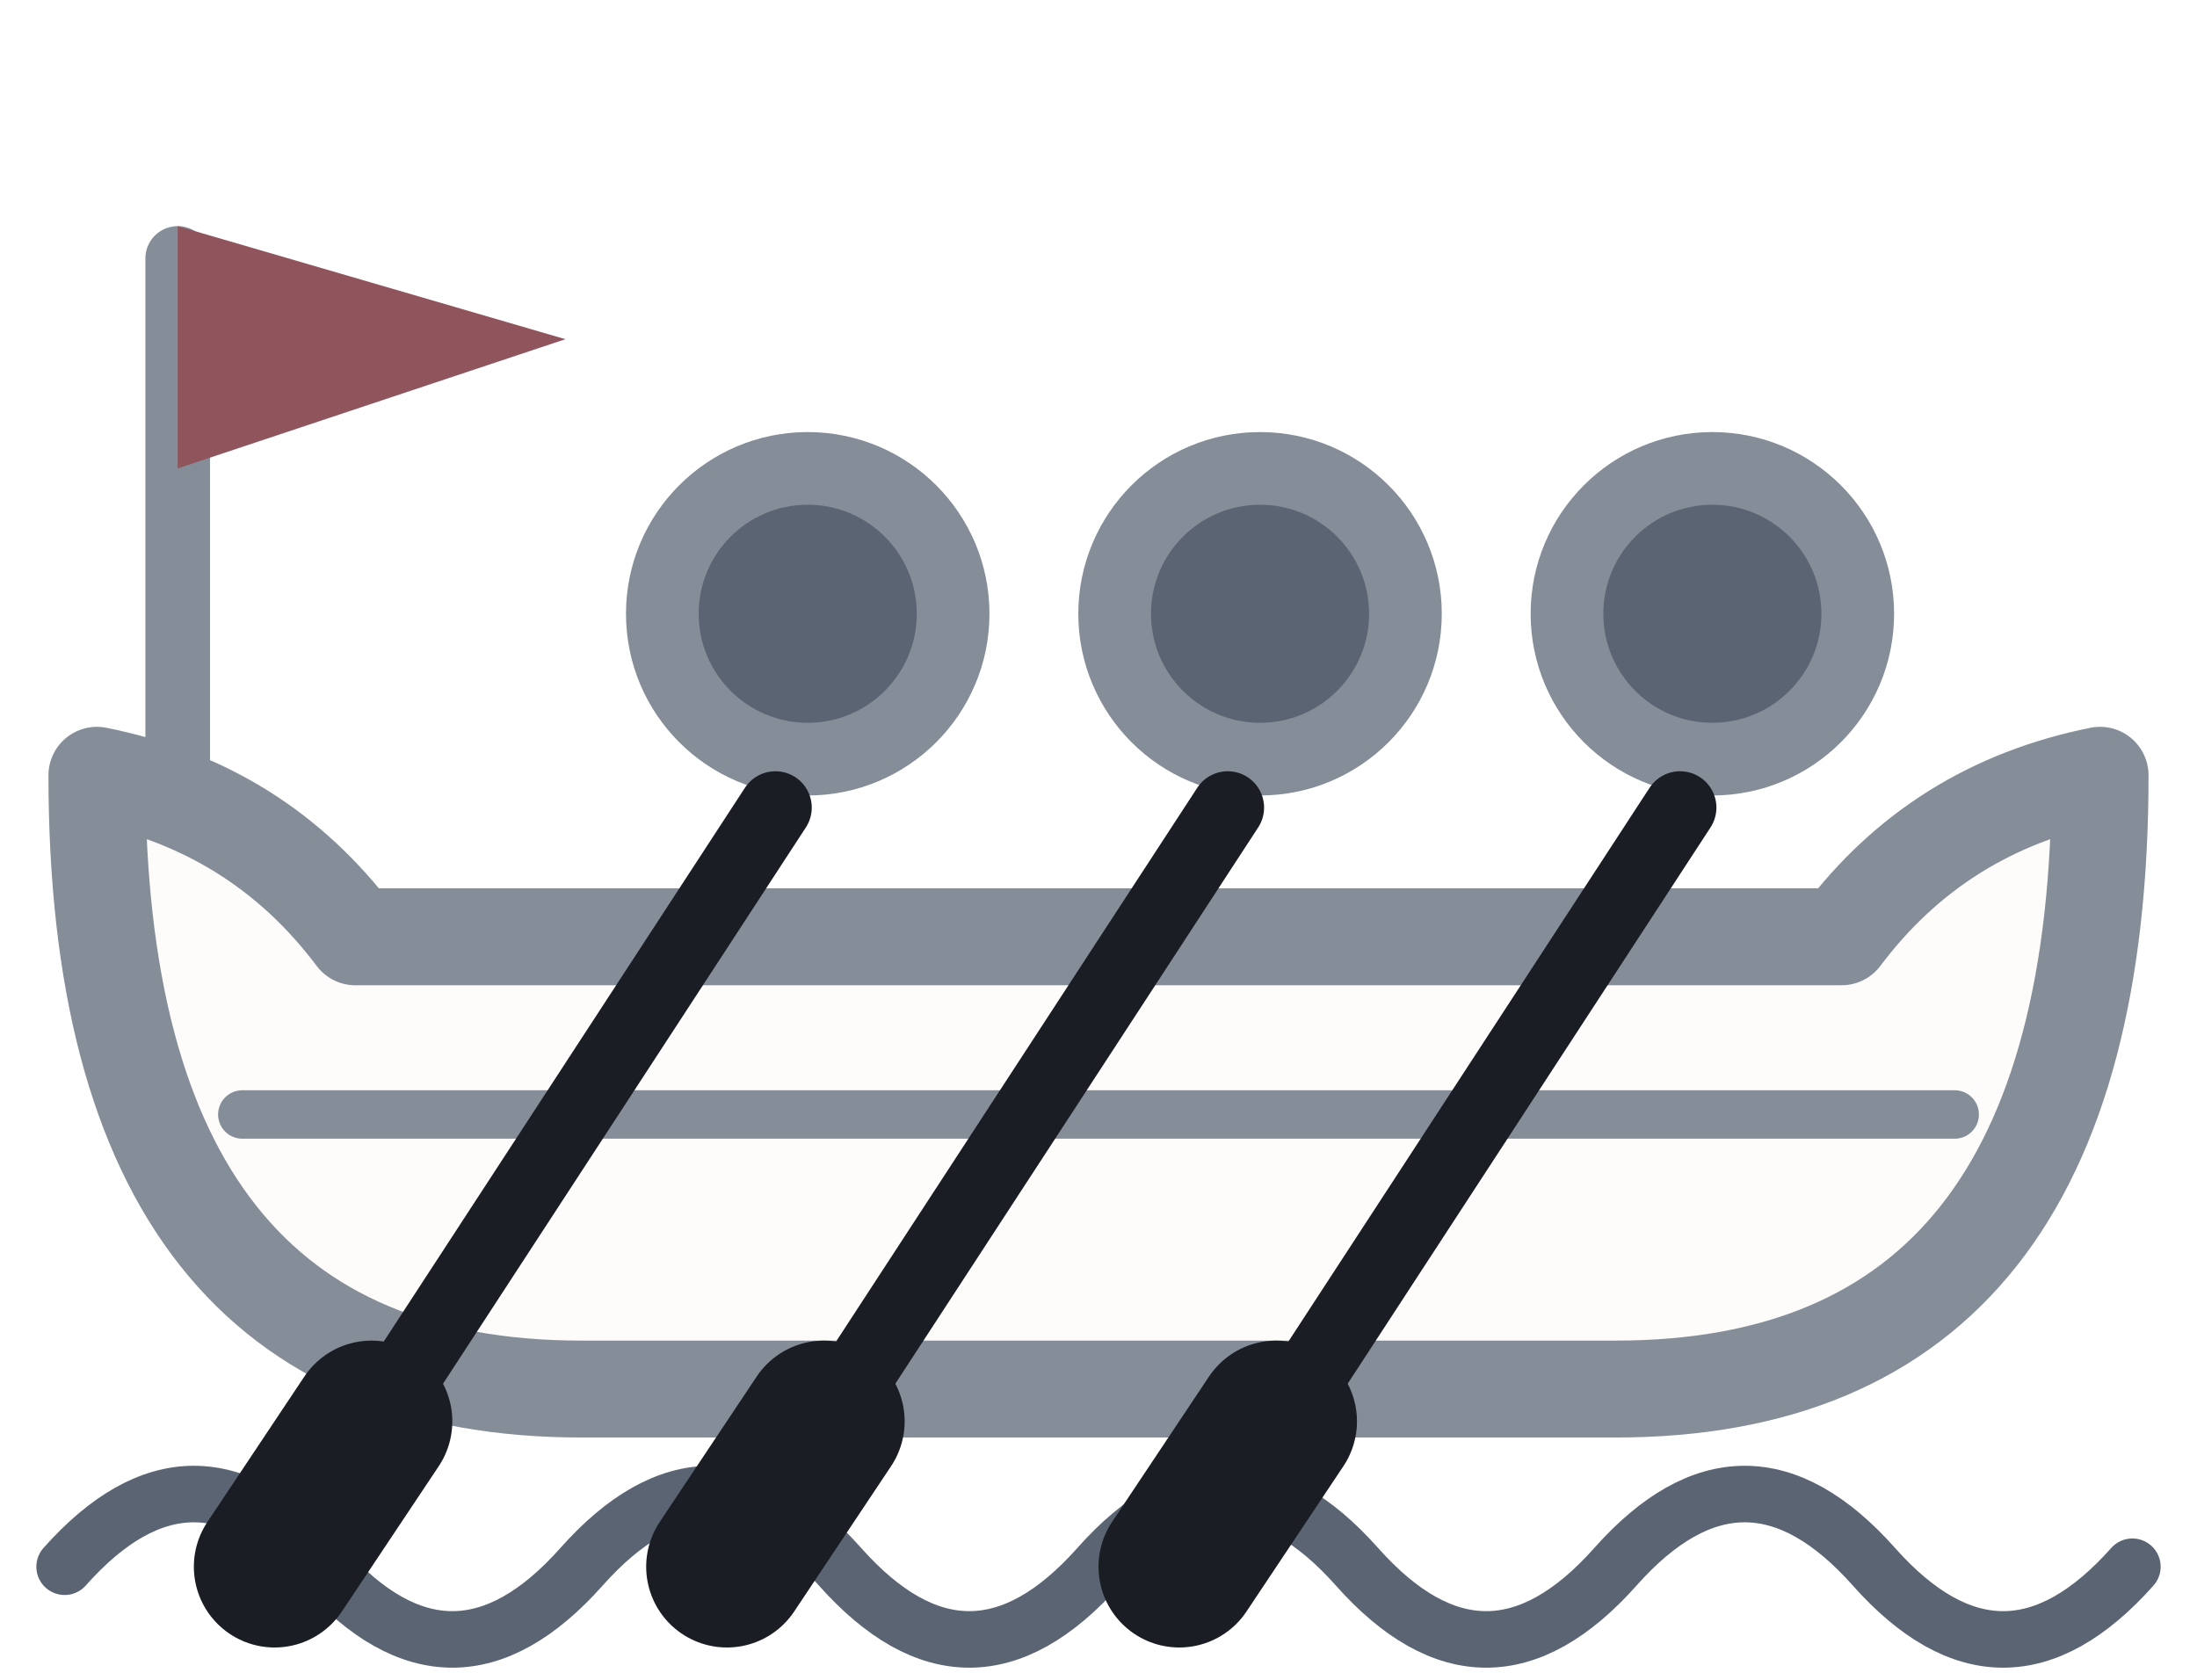
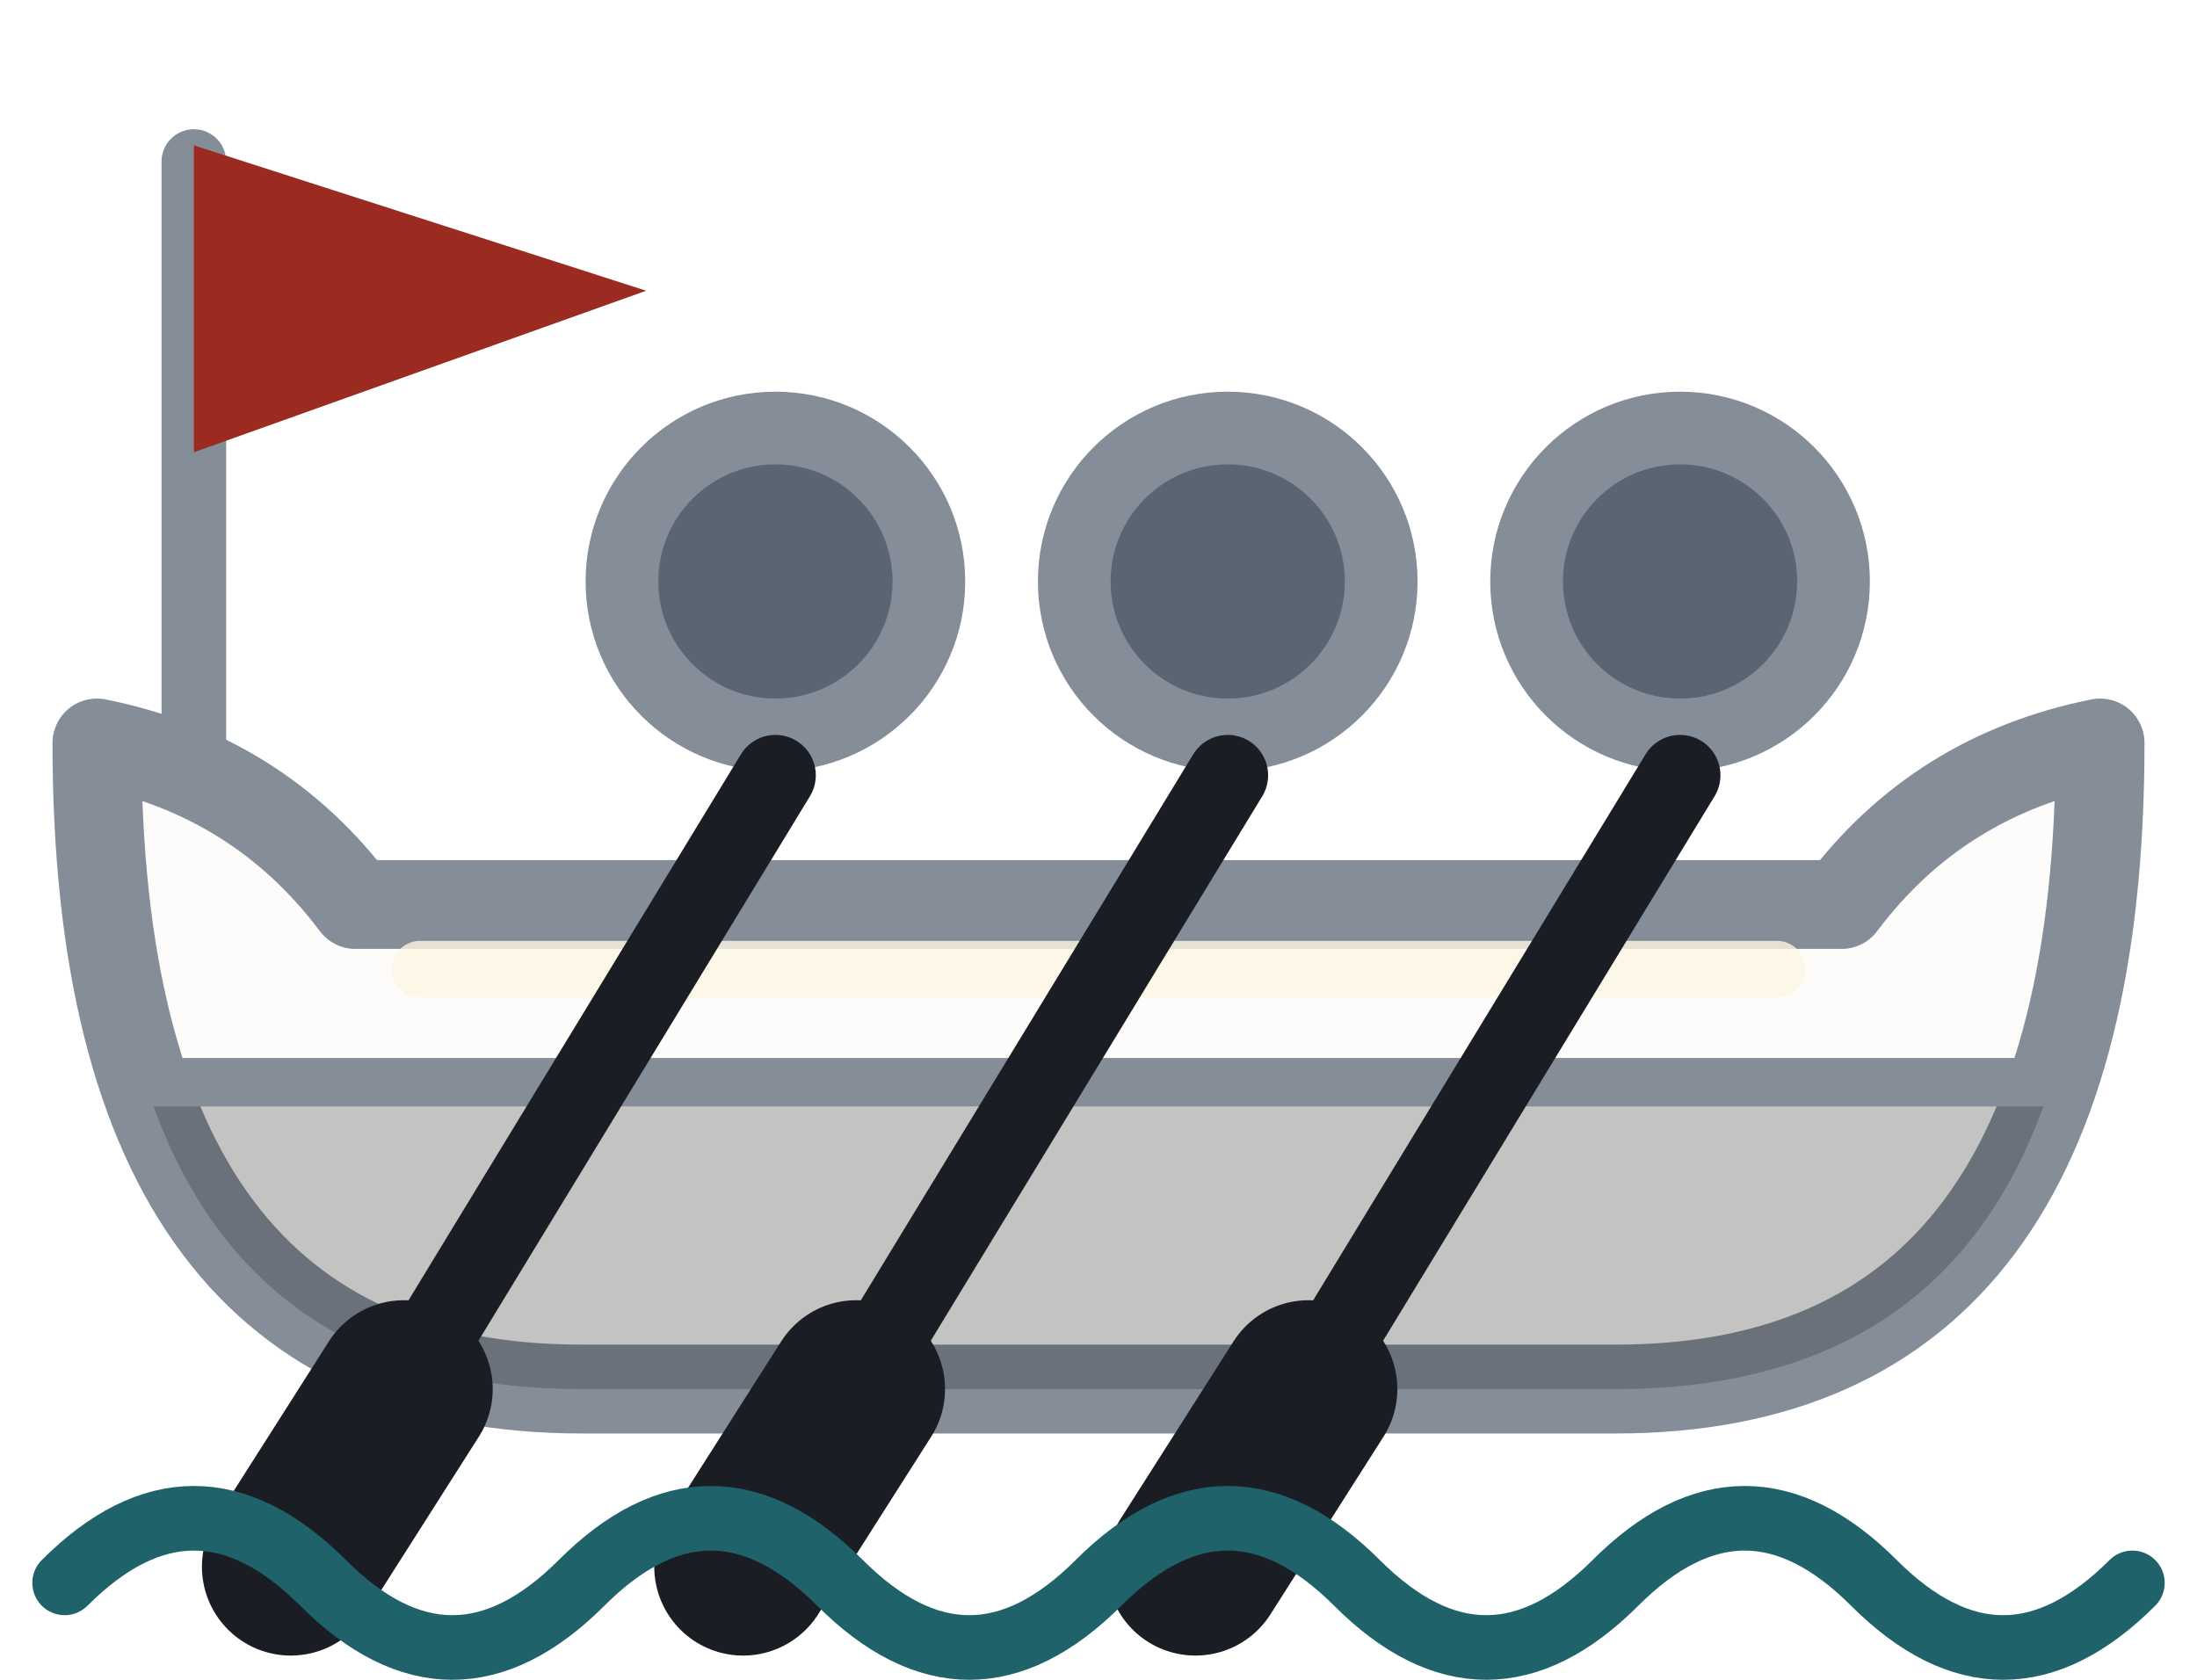
<svg xmlns="http://www.w3.org/2000/svg" viewBox="0 0 136 104" stroke-linecap="round" stroke-linejoin="round">
-   <path d="M4 97q8 -9 16 0t16 0t16 0t16 0t16 0t16 0t16 0t16 0" fill="none" stroke="#5b6472" stroke-width="3.5" />
-   <path d="M11 50V16" fill="none" stroke="#858d99" stroke-width="4" />
-   <path d="M11 14L35 21L11 29Z" fill="#8f545c" stroke="none" />
-   <circle cx="50" cy="38" r="9" fill="#5b6472" stroke="#858d99" stroke-width="4.5" />
-   <circle cx="78" cy="38" r="9" fill="#5b6472" stroke="#858d99" stroke-width="4.5" />
-   <circle cx="106" cy="38" r="9" fill="#5b6472" stroke="#858d99" stroke-width="4.5" />
-   <path d="M6 48Q16 50 22 58H114Q120 50 130 48Q130 86 100 86H36Q6 86 6 48Z" fill="#fdfcfa" stroke="#858d99" stroke-width="6" />
-   <path d="M15 69H121" fill="none" stroke="#858d99" stroke-width="3" />
-   <path d="M48 50L18 96M76 50L46 96M104 50L74 96" fill="none" stroke="#1a1d23" stroke-width="4.5" />
-   <path d="M23 88L17 97M51 88L45 97M79 88L73 97" fill="none" stroke="#1a1d23" stroke-width="10" />
+   <path d="M12 50V10" fill="none" stroke="#858d99" stroke-width="4" />
+   <path d="M12 9L40 18L12 28Z" fill="#9b2a20" stroke="none" />
+   <circle cx="48" cy="36" r="9.5" fill="#5b6472" stroke="#858d99" stroke-width="4.5" />
+   <circle cx="76" cy="36" r="9.5" fill="#5b6472" stroke="#858d99" stroke-width="4.5" />
+   <circle cx="104" cy="36" r="9.5" fill="#5b6472" stroke="#858d99" stroke-width="4.5" />
+   <path d="M6 46Q16 48 22 56H114Q120 48 130 46Q130 86 100 86H36Q6 86 6 46Z" fill="#fdfcfa" stroke="#858d99" stroke-width="5.5" />
+   <path d="M9 67H127Q121 86 100 86H36Q15 86 9 67Z" fill="#1a1d23" stroke="none" opacity="0.26" />
+   <path d="M26 60H110" fill="none" stroke="#fdf6e3" stroke-width="3.5" opacity="0.8" />
+   <path d="M9 67H127" fill="none" stroke="#858d99" stroke-width="3" />
+   <path d="M48 48L20 94M76 48L48 94M104 48L76 94" fill="none" stroke="#1a1d23" stroke-width="5" />
+   <path d="M25 86L18 97M53 86L46 97M81 86L74 97" fill="none" stroke="#1a1d23" stroke-width="11" />
+   <path d="M4 98q8 -8 16 0t16 0t16 0t16 0t16 0t16 0t16 0t16 0" fill="none" stroke="#1f6269" stroke-width="4" />
</svg>
